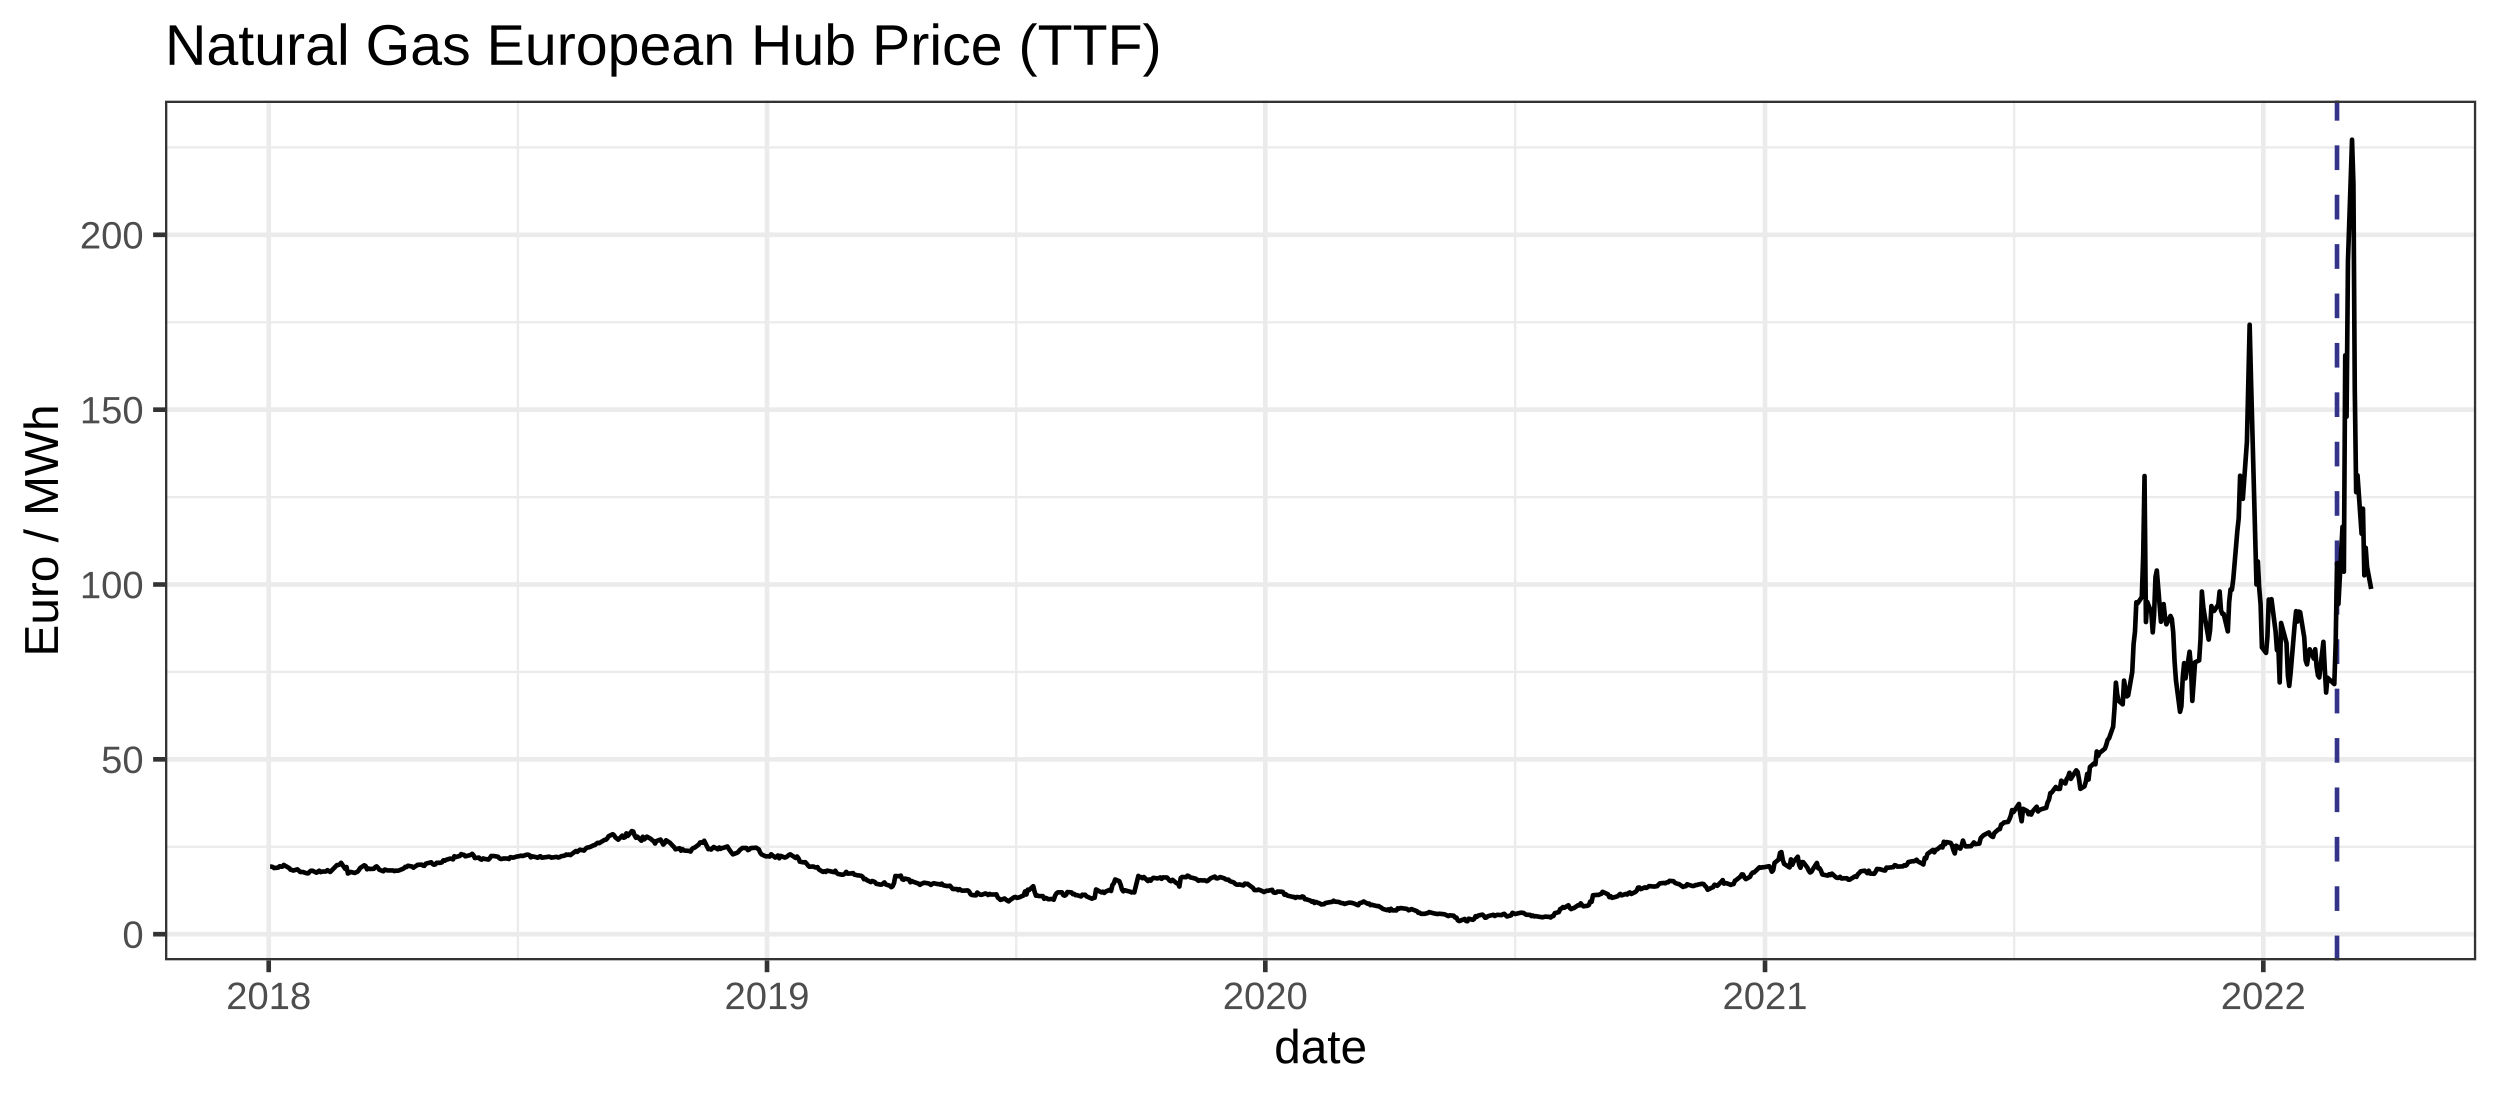
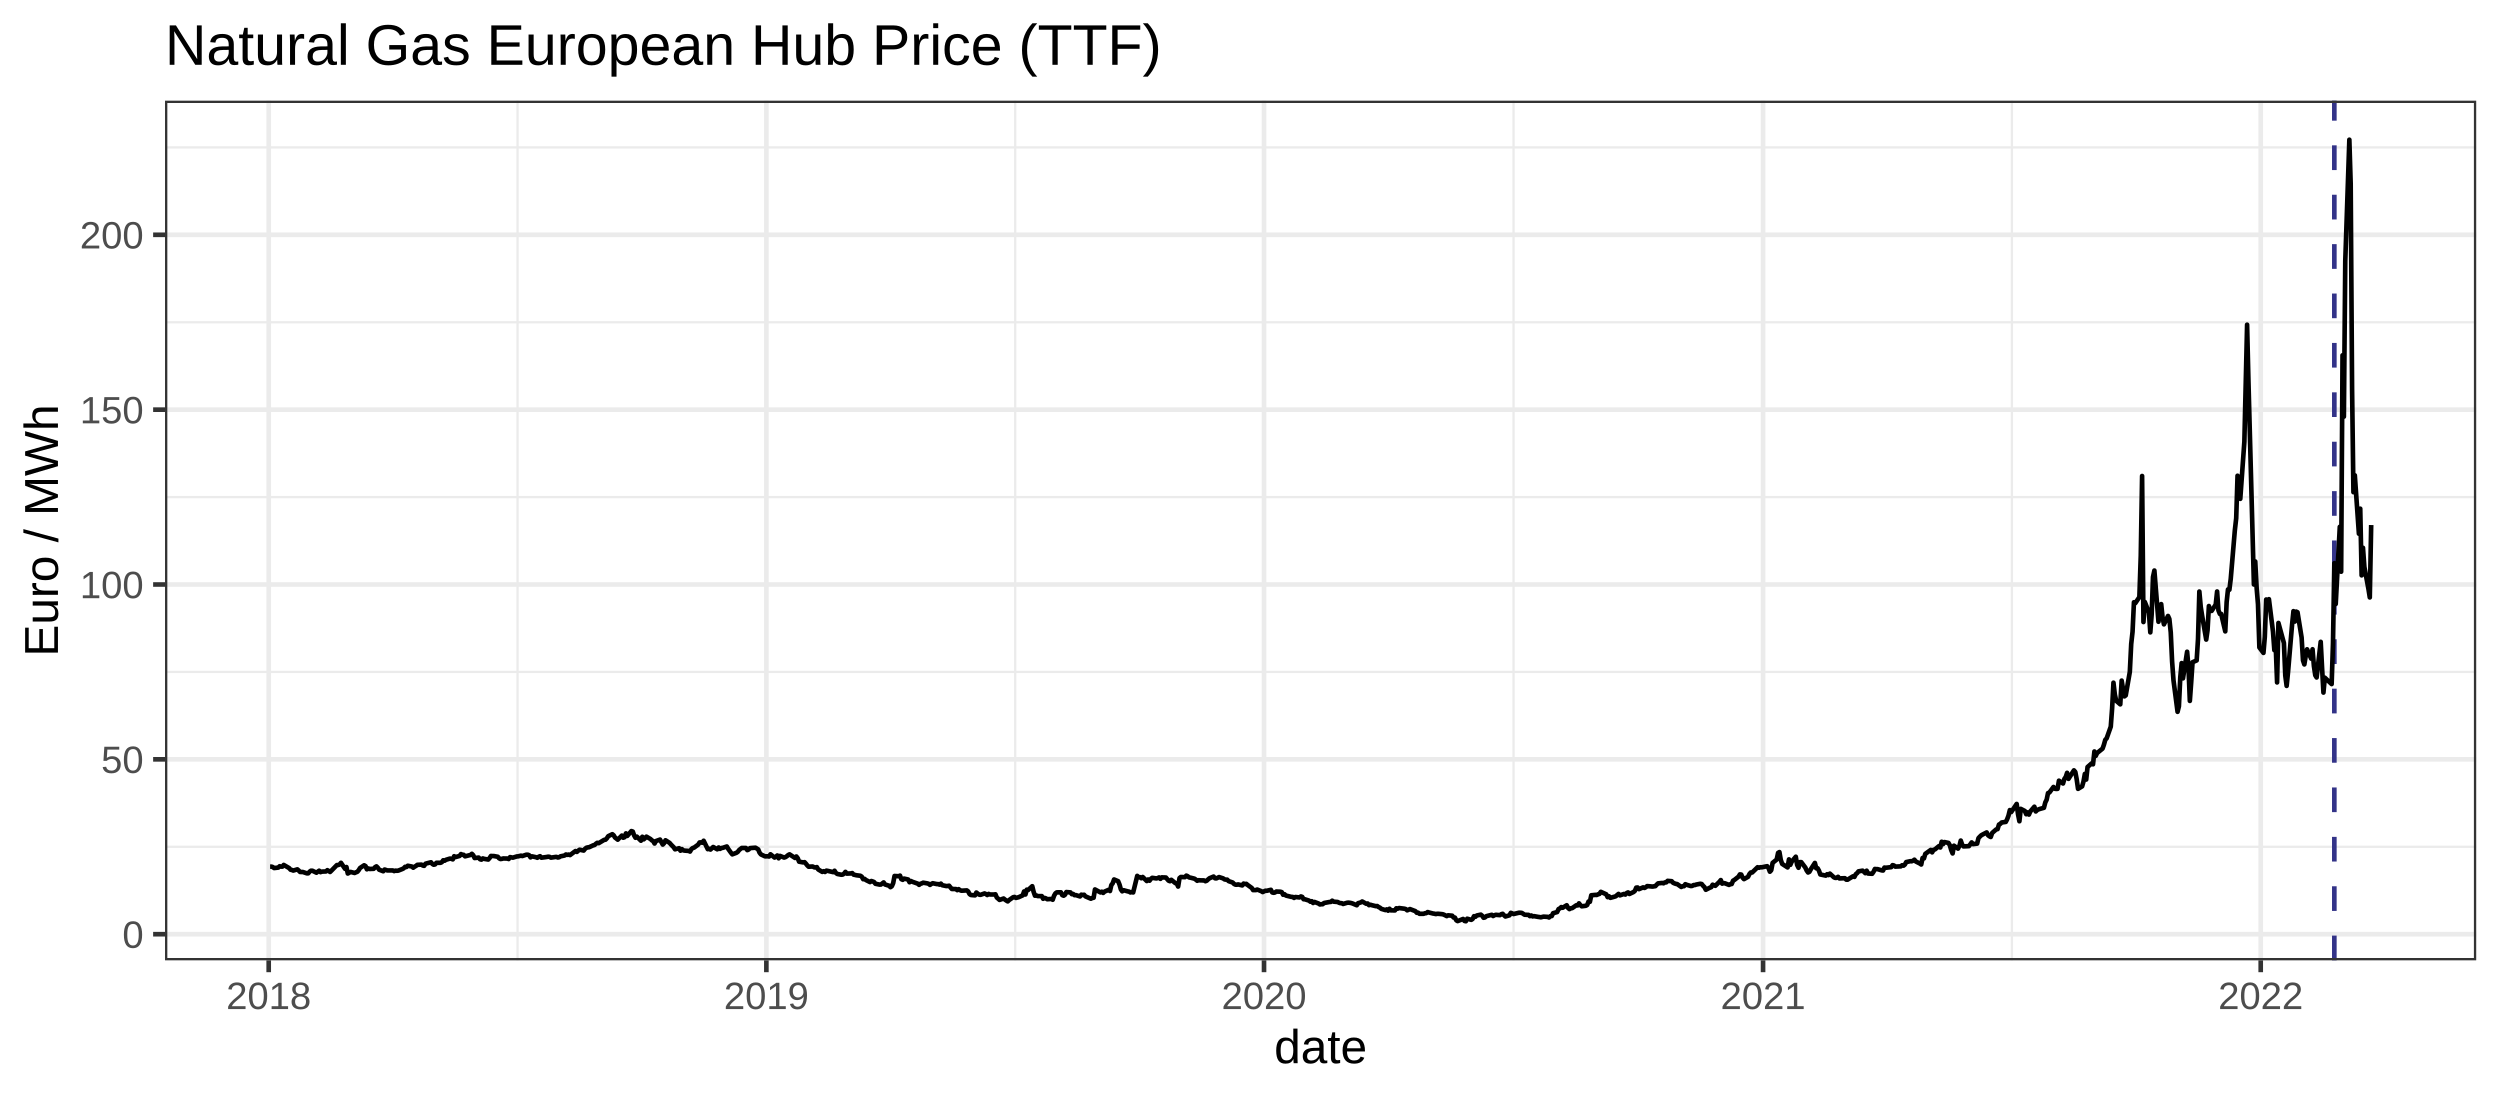
<svg xmlns="http://www.w3.org/2000/svg" viewBox="0 0 576.00 252.75">
  <defs>
    <style type="text/css">
    line, polyline, polygon, path, rect, circle {
      fill: none;
      stroke: #000000;
      stroke-linecap: round;
      stroke-linejoin: round;
      stroke-miterlimit: 10.00;
    }
  </style>
  </defs>
  <rect width="100%" height="100%" style="stroke: none; fill: #FFFFFF;" />
  <rect x="-0" y="0.00" width="576.00" height="252.75" style="stroke-width: 1.07; stroke: #FFFFFF; fill: #FFFFFF;" />
  <defs>
    <clipPath id="cpMzguMDJ8NTcwLjUyfDIyMS4yNnwyMy4xOQ==">
      <rect x="38.02" y="23.19" width="532.50" height="198.07" />
    </clipPath>
  </defs>
  <rect x="38.02" y="23.19" width="532.50" height="198.07" style="stroke-width: 1.07; stroke: none; fill: #FFFFFF;" clip-path="url(#cpMzguMDJ8NTcwLjUyfDIyMS4yNnwyMy4xOQ==)" />
  <polyline points="38.02,195.10 570.52,195.10 " style="stroke-width: 0.53; stroke: #EBEBEB; stroke-linecap: butt;" clip-path="url(#cpMzguMDJ8NTcwLjUyfDIyMS4yNnwyMy4xOQ==)" />
  <polyline points="38.02,154.81 570.52,154.81 " style="stroke-width: 0.53; stroke: #EBEBEB; stroke-linecap: butt;" clip-path="url(#cpMzguMDJ8NTcwLjUyfDIyMS4yNnwyMy4xOQ==)" />
  <polyline points="38.02,114.53 570.52,114.53 " style="stroke-width: 0.53; stroke: #EBEBEB; stroke-linecap: butt;" clip-path="url(#cpMzguMDJ8NTcwLjUyfDIyMS4yNnwyMy4xOQ==)" />
  <polyline points="38.02,74.25 570.52,74.25 " style="stroke-width: 0.53; stroke: #EBEBEB; stroke-linecap: butt;" clip-path="url(#cpMzguMDJ8NTcwLjUyfDIyMS4yNnwyMy4xOQ==)" />
  <polyline points="38.02,33.96 570.52,33.96 " style="stroke-width: 0.53; stroke: #EBEBEB; stroke-linecap: butt;" clip-path="url(#cpMzguMDJ8NTcwLjUyfDIyMS4yNnwyMy4xOQ==)" />
-   <polyline points="119.32,221.26 119.32,23.19 " style="stroke-width: 0.53; stroke: #EBEBEB; stroke-linecap: butt;" clip-path="url(#cpMzguMDJ8NTcwLjUyfDIyMS4yNnwyMy4xOQ==)" />
-   <polyline points="234.13,221.26 234.13,23.19 " style="stroke-width: 0.53; stroke: #EBEBEB; stroke-linecap: butt;" clip-path="url(#cpMzguMDJ8NTcwLjUyfDIyMS4yNnwyMy4xOQ==)" />
-   <polyline points="349.09,221.26 349.09,23.19 " style="stroke-width: 0.53; stroke: #EBEBEB; stroke-linecap: butt;" clip-path="url(#cpMzguMDJ8NTcwLjUyfDIyMS4yNnwyMy4xOQ==)" />
-   <polyline points="464.06,221.26 464.06,23.19 " style="stroke-width: 0.53; stroke: #EBEBEB; stroke-linecap: butt;" clip-path="url(#cpMzguMDJ8NTcwLjUyfDIyMS4yNnwyMy4xOQ==)" />
+   <polyline points="119.24,221.26 119.24,23.19 " style="stroke-width: 0.53; stroke: #EBEBEB; stroke-linecap: butt;" clip-path="url(#cpMzguMDJ8NTcwLjUyfDIyMS4yNnwyMy4xOQ==)" />
+   <polyline points="233.90,221.26 233.90,23.19 " style="stroke-width: 0.53; stroke: #EBEBEB; stroke-linecap: butt;" clip-path="url(#cpMzguMDJ8NTcwLjUyfDIyMS4yNnwyMy4xOQ==)" />
+   <polyline points="348.72,221.26 348.72,23.19 " style="stroke-width: 0.53; stroke: #EBEBEB; stroke-linecap: butt;" clip-path="url(#cpMzguMDJ8NTcwLjUyfDIyMS4yNnwyMy4xOQ==)" />
+   <polyline points="463.54,221.26 463.54,23.19 " style="stroke-width: 0.53; stroke: #EBEBEB; stroke-linecap: butt;" clip-path="url(#cpMzguMDJ8NTcwLjUyfDIyMS4yNnwyMy4xOQ==)" />
  <polyline points="38.02,215.24 570.52,215.24 " style="stroke-width: 1.07; stroke: #EBEBEB; stroke-linecap: butt;" clip-path="url(#cpMzguMDJ8NTcwLjUyfDIyMS4yNnwyMy4xOQ==)" />
  <polyline points="38.02,174.95 570.52,174.95 " style="stroke-width: 1.07; stroke: #EBEBEB; stroke-linecap: butt;" clip-path="url(#cpMzguMDJ8NTcwLjUyfDIyMS4yNnwyMy4xOQ==)" />
  <polyline points="38.02,134.67 570.52,134.67 " style="stroke-width: 1.07; stroke: #EBEBEB; stroke-linecap: butt;" clip-path="url(#cpMzguMDJ8NTcwLjUyfDIyMS4yNnwyMy4xOQ==)" />
  <polyline points="38.02,94.39 570.52,94.39 " style="stroke-width: 1.07; stroke: #EBEBEB; stroke-linecap: butt;" clip-path="url(#cpMzguMDJ8NTcwLjUyfDIyMS4yNnwyMy4xOQ==)" />
  <polyline points="38.02,54.10 570.52,54.10 " style="stroke-width: 1.07; stroke: #EBEBEB; stroke-linecap: butt;" clip-path="url(#cpMzguMDJ8NTcwLjUyfDIyMS4yNnwyMy4xOQ==)" />
  <polyline points="61.91,221.26 61.91,23.19 " style="stroke-width: 1.07; stroke: #EBEBEB; stroke-linecap: butt;" clip-path="url(#cpMzguMDJ8NTcwLjUyfDIyMS4yNnwyMy4xOQ==)" />
-   <polyline points="176.72,221.26 176.72,23.19 " style="stroke-width: 1.07; stroke: #EBEBEB; stroke-linecap: butt;" clip-path="url(#cpMzguMDJ8NTcwLjUyfDIyMS4yNnwyMy4xOQ==)" />
-   <polyline points="291.53,221.26 291.53,23.19 " style="stroke-width: 1.07; stroke: #EBEBEB; stroke-linecap: butt;" clip-path="url(#cpMzguMDJ8NTcwLjUyfDIyMS4yNnwyMy4xOQ==)" />
-   <polyline points="406.66,221.26 406.66,23.19 " style="stroke-width: 1.07; stroke: #EBEBEB; stroke-linecap: butt;" clip-path="url(#cpMzguMDJ8NTcwLjUyfDIyMS4yNnwyMy4xOQ==)" />
-   <polyline points="521.47,221.26 521.47,23.19 " style="stroke-width: 1.07; stroke: #EBEBEB; stroke-linecap: butt;" clip-path="url(#cpMzguMDJ8NTcwLjUyfDIyMS4yNnwyMy4xOQ==)" />
-   <line x1="538.45" y1="221.26" x2="538.45" y2="23.19" style="stroke-width: 1.07; stroke: #333388; stroke-dasharray: 5.69,5.69; stroke-linecap: butt;" clip-path="url(#cpMzguMDJ8NTcwLjUyfDIyMS4yNnwyMy4xOQ==)" />
-   <polyline points="62.23,199.67 62.54,199.67 62.86,199.77 63.17,200.00 64.11,199.89 64.43,199.58 64.74,199.67 65.06,199.67 65.37,199.28 66.63,200.01 66.94,200.38 67.26,200.45 67.57,200.58 68.52,200.30 68.83,200.57 69.15,200.90 69.46,200.91 69.78,200.91 70.72,201.22 71.03,201.21 71.35,200.83 71.66,200.61 71.98,200.61 72.92,201.07 73.24,200.83 73.55,200.61 73.86,200.94 74.18,200.82 75.12,200.78 75.44,200.49 75.75,200.67 76.07,200.90 76.38,200.60 77.64,199.31 77.95,199.30 78.27,199.17 78.58,198.79 79.53,200.18 79.84,199.77 80.16,201.26 80.47,201.09 80.78,200.89 81.73,201.13 82.04,200.98 82.36,200.87 82.67,200.48 82.99,199.98 83.93,199.36 84.24,199.55 84.56,200.29 84.87,200.09 85.19,200.21 86.13,200.17 86.45,199.79 86.76,199.61 87.08,199.92 87.39,200.38 88.33,200.74 88.65,200.34 88.96,200.44 89.28,200.55 90.54,200.55 90.85,200.70 91.16,200.59 91.48,200.63 91.79,200.59 92.74,200.22 93.05,200.06 93.37,199.72 93.68,199.76 94.00,199.47 94.94,199.65 95.25,199.92 95.57,199.68 95.88,199.51 96.20,199.26 97.14,199.21 97.46,199.42 97.77,199.49 98.09,199.00 98.40,198.91 99.34,198.67 99.66,199.05 99.97,199.23 100.29,199.16 100.60,198.79 101.55,198.79 101.86,198.64 102.17,198.21 102.49,198.31 102.80,198.10 103.75,197.81 104.06,197.88 104.38,198.00 104.69,197.27 105.01,197.47 105.95,197.21 106.26,196.78 106.58,196.94 106.89,196.95 107.21,197.30 108.47,196.98 108.78,196.72 109.09,197.04 109.41,197.69 110.35,197.59 110.67,197.97 110.98,198.06 111.30,197.78 111.61,197.88 112.55,198.04 112.87,197.69 113.18,197.21 113.50,197.23 113.81,197.23 114.76,197.40 115.07,197.76 115.39,197.92 115.70,197.88 116.01,197.79 116.96,197.81 117.27,197.92 117.59,197.48 117.90,197.54 118.22,197.61 119.16,197.32 119.47,197.30 120.10,197.14 120.42,197.23 121.36,196.92 121.68,196.92 121.99,197.04 122.31,197.54 122.62,197.30 123.56,197.50 123.88,197.63 124.19,197.40 124.51,197.27 124.82,197.61 125.77,197.49 126.08,197.44 126.39,197.38 126.71,197.42 127.02,197.60 127.97,197.46 128.28,197.42 128.60,197.57 128.91,197.51 129.23,197.30 130.17,197.11 130.48,196.87 130.80,196.97 131.11,196.89 131.43,197.01 132.37,196.30 132.69,196.08 133.00,196.28 133.31,196.00 133.63,195.77 134.57,195.97 134.89,195.57 135.20,195.32 135.52,195.24 135.83,195.20 136.77,194.76 137.09,194.69 137.40,194.39 137.72,194.18 138.03,194.27 139.29,193.51 139.61,193.47 139.92,193.15 140.23,192.66 141.18,192.20 141.49,192.46 141.81,192.97 142.12,193.21 142.44,193.46 143.38,192.52 143.69,193.01 144.01,192.89 144.32,192.01 144.64,192.59 145.58,191.48 145.90,191.59 146.21,192.47 146.53,193.02 146.84,192.76 147.78,193.70 148.10,192.79 148.41,193.39 148.73,193.11 149.04,192.76 149.99,193.31 150.30,193.62 150.61,193.79 150.93,194.35 151.24,193.78 152.19,193.44 152.50,194.02 152.82,194.59 153.13,194.27 153.45,193.60 154.39,194.20 154.70,194.56 155.02,194.89 155.33,195.20 155.65,195.68 156.59,195.43 156.91,196.00 157.22,195.63 157.53,195.92 157.85,195.98 158.79,196.05 159.11,196.20 159.42,195.63 159.74,195.39 160.05,195.29 160.99,194.59 161.31,194.10 161.62,194.08 161.94,194.17 162.25,193.71 163.20,195.65 163.51,195.55 163.83,195.74 164.45,195.15 165.40,195.68 165.71,195.26 166.03,195.58 166.34,195.39 166.66,195.34 167.60,195.03 167.91,195.58 168.54,196.46 168.86,196.84 169.80,196.49 170.12,196.27 170.43,195.86 170.75,195.60 171.06,195.37 172.00,195.38 172.32,195.87 172.63,195.73 172.95,195.41 173.26,195.38 174.21,195.31 174.83,195.70 175.15,196.45 175.46,196.86 176.41,197.30 177.04,197.29 177.35,197.34 177.67,196.83 178.61,197.58 178.92,197.38 179.24,197.10 179.55,197.75 179.87,197.20 180.81,197.58 181.13,197.48 181.44,197.27 181.75,197.00 182.07,196.84 183.33,197.67 183.64,197.33 183.96,197.74 184.27,198.53 185.21,198.70 185.53,198.64 185.84,198.98 186.16,199.39 186.47,199.69 187.42,199.64 187.73,199.82 188.05,199.87 188.36,199.78 188.67,200.32 189.62,200.88 189.93,200.73 190.25,200.90 190.56,200.60 190.88,200.65 192.13,200.94 192.45,200.62 192.76,201.12 193.08,201.36 194.02,201.54 194.34,201.50 194.65,201.28 194.97,200.88 195.28,201.28 196.22,201.24 196.54,201.16 196.85,201.52 197.17,201.58 197.48,201.66 198.43,201.78 198.74,202.00 199.05,202.57 199.37,202.49 199.68,202.76 200.63,203.23 200.94,202.99 201.26,203.09 201.57,203.22 201.89,203.62 202.83,203.81 203.14,203.80 203.46,203.55 203.77,203.31 204.09,203.78 205.03,204.08 205.35,204.40 205.66,204.20 205.98,203.47 206.29,201.83 207.23,201.88 207.55,201.74 207.86,202.56 208.18,202.71 208.49,202.43 209.44,202.64 209.75,203.27 210.06,202.99 210.38,203.15 211.64,203.59 211.95,203.87 212.27,203.62 212.58,203.53 212.90,203.37 213.84,203.53 214.15,203.62 214.47,203.88 214.78,203.66 215.10,203.50 216.04,203.69 216.36,203.70 216.67,203.82 216.98,203.59 217.30,203.96 218.24,204.15 218.56,204.13 218.87,204.07 219.19,204.45 219.50,204.82 220.44,204.84 220.76,205.09 221.07,204.86 221.39,205.09 221.70,205.22 222.96,205.15 223.28,205.39 223.59,205.99 223.90,206.21 224.85,206.29 225.16,205.64 225.48,205.89 225.79,206.12 226.11,206.18 227.05,205.85 227.36,205.99 227.68,206.21 227.99,205.96 228.31,206.09 229.25,206.09 229.57,206.05 229.88,206.79 230.20,207.06 230.51,207.34 231.45,207.02 231.77,207.28 232.08,207.49 232.40,207.68 232.71,207.38 233.66,206.72 233.97,206.66 234.28,206.88 234.91,206.72 235.86,206.29 236.17,205.39 236.49,206.09 236.80,204.98 237.12,205.05 238.06,204.18 238.37,205.46 238.69,206.37 239.00,206.31 239.32,206.46 240.26,206.46 240.58,207.08 240.89,206.88 241.20,206.98 241.52,207.18 242.46,207.12 242.78,207.30 243.09,206.37 243.41,205.83 243.72,205.60 244.66,205.59 244.98,206.23 245.29,206.37 245.61,206.17 245.92,205.53 246.87,205.61 247.18,206.01 247.50,205.97 247.81,206.25 248.12,206.23 249.07,206.54 249.38,206.13 249.70,206.21 250.01,206.15 250.33,206.52 251.27,206.93 251.58,207.06 251.90,206.90 252.21,206.84 252.53,204.93 253.79,205.61 254.10,205.45 254.42,205.73 254.73,205.43 255.67,205.02 255.99,205.29 256.30,203.92 256.62,203.52 256.93,202.63 257.88,203.03 258.19,203.82 258.50,204.92 258.82,205.36 259.13,205.11 260.08,205.37 260.39,205.43 260.71,205.62 261.02,205.53 261.34,205.62 262.28,201.80 262.59,202.14 262.91,202.10 263.22,202.35 263.54,202.06 264.48,202.99 264.80,202.63 265.11,202.91 265.42,202.49 265.74,202.25 266.68,202.39 267.00,202.31 267.31,202.16 267.63,202.49 267.94,202.15 268.88,202.18 269.20,202.55 269.51,202.91 269.83,203.03 270.14,202.71 271.09,203.49 271.40,203.55 271.72,204.26 272.03,202.31 272.34,202.06 273.29,202.10 273.60,201.74 273.92,201.88 274.23,202.16 274.55,202.21 275.49,202.45 275.80,202.67 276.12,202.93 276.43,202.79 276.75,202.83 277.69,202.85 278.01,203.03 278.32,202.91 278.64,202.61 278.95,202.35 279.89,201.96 280.21,202.35 280.52,202.39 281.15,202.08 282.10,202.38 282.41,202.61 282.72,202.67 283.04,202.67 283.35,203.01 284.30,203.33 284.61,203.66 284.93,203.82 285.24,203.84 285.56,203.77 286.50,204.00 286.81,203.58 287.13,203.68 287.44,203.64 287.76,203.90 288.70,204.59 289.02,205.08 289.64,205.08 289.96,204.95 290.90,205.33 291.22,205.53 291.85,205.22 292.16,205.24 293.10,205.01 293.42,205.61 293.73,205.70 294.05,205.63 294.36,205.41 295.31,205.45 295.62,205.55 295.94,206.15 296.25,206.03 296.56,206.33 297.82,206.64 298.14,206.65 298.45,206.88 298.77,206.67 299.71,206.77 300.02,206.54 300.34,206.64 300.65,207.18 300.97,207.20 301.91,207.50 302.23,207.76 302.54,207.64 302.86,208.05 303.17,207.81 304.11,208.17 304.43,208.39 304.74,208.33 305.06,208.33 305.37,208.05 306.63,207.82 306.94,207.80 307.26,207.52 307.57,207.74 308.52,207.82 308.83,207.99 309.15,208.09 309.46,208.09 309.78,208.27 310.72,207.99 311.03,207.97 311.35,208.01 311.66,208.07 311.98,208.17 312.92,208.57 313.24,208.09 313.55,208.01 313.87,207.91 314.18,207.70 315.12,208.23 315.44,208.17 315.75,208.55 316.07,208.45 316.38,208.55 317.33,208.78 317.64,208.75 317.95,208.98 318.27,209.13 318.58,209.40 319.53,209.68 319.84,209.52 320.16,209.82 320.47,209.38 320.79,209.74 321.73,209.76 322.04,209.27 322.36,209.36 322.67,209.21 323.93,209.37 324.25,209.46 324.56,209.74 324.87,209.61 325.19,209.45 326.13,209.81 326.45,209.92 326.76,210.30 327.08,210.28 327.39,210.54 328.33,210.54 328.65,210.42 328.96,210.39 329.28,210.14 329.59,210.24 330.54,210.48 330.85,210.52 331.17,210.61 331.48,210.53 331.79,210.54 332.74,210.64 333.05,210.75 333.37,210.91 333.68,211.07 334.00,210.89 334.94,210.98 335.25,211.39 335.57,211.41 335.88,212.04 336.20,212.22 337.46,211.73 337.77,212.18 338.09,212.26 338.40,211.67 339.34,211.93 339.66,211.72 339.97,211.09 340.29,211.23 340.60,210.93 341.55,210.73 341.86,210.99 342.17,211.45 342.49,211.39 342.80,211.09 343.75,210.85 344.06,210.77 344.38,211.05 344.69,210.87 345.01,210.77 345.95,210.85 346.26,210.64 346.58,210.54 346.89,210.87 347.21,211.16 348.15,210.89 348.47,210.32 348.78,210.44 349.09,210.59 350.35,210.29 350.67,210.30 350.98,210.33 351.30,210.52 351.61,210.75 352.55,210.79 352.87,211.08 353.18,210.93 353.50,211.14 353.81,211.08 354.76,211.25 355.07,211.29 355.39,211.35 355.70,211.27 356.01,211.19 356.96,211.25 357.27,211.39 357.59,211.09 357.90,211.06 358.22,210.40 359.16,210.14 359.47,209.45 359.79,209.30 360.10,208.99 360.42,209.15 361.36,208.57 361.68,209.20 361.99,209.46 362.31,209.27 362.62,209.23 363.56,208.58 363.88,208.61 364.19,208.13 364.51,208.53 364.82,208.81 365.77,208.69 366.08,208.50 366.39,207.71 366.71,207.78 367.02,206.27 367.97,206.18 368.28,206.21 368.60,206.05 368.91,205.96 369.23,205.48 370.48,206.05 370.80,206.70 371.11,206.50 371.43,206.86 372.37,206.60 372.69,206.50 373.00,206.21 373.31,205.96 373.63,206.29 374.57,205.97 374.89,206.11 375.20,205.75 375.52,205.61 375.83,205.97 376.77,205.52 377.09,205.25 377.40,204.51 377.72,204.48 378.03,204.86 378.98,204.45 379.29,204.58 379.61,204.42 379.92,204.16 380.23,204.18 381.18,204.27 381.49,204.21 381.81,204.17 382.12,203.82 382.44,203.53 383.38,203.43 383.69,203.51 384.01,203.30 384.32,203.29 384.64,202.95 385.58,203.03 385.90,203.39 386.21,203.53 386.53,203.64 386.84,203.69 387.78,204.35 388.10,204.18 388.41,204.18 388.73,203.72 389.04,203.86 389.99,204.14 390.30,204.12 390.61,203.92 390.93,203.92 391.24,203.80 392.19,203.62 392.50,203.68 392.82,204.08 393.13,204.38 393.45,205.00 394.39,204.52 394.70,204.40 395.02,203.84 395.65,204.09 396.59,203.16 396.91,202.77 397.22,203.59 397.53,203.47 397.85,203.51 398.79,203.88 399.11,203.72 399.42,203.68 399.74,202.91 400.05,202.73 400.99,201.98 401.31,201.46 401.62,201.50 401.94,202.21 402.25,202.55 403.20,202.02 403.51,201.38 403.83,201.02 404.14,201.02 405.40,199.81 405.71,199.93 406.03,199.81 406.34,199.83 407.60,199.57 407.91,200.01 408.23,200.84 408.54,200.51 408.86,198.80 409.80,198.04 410.12,196.51 410.43,196.32 410.75,198.12 411.06,199.04 412.32,199.85 412.63,198.00 412.95,199.26 413.26,198.52 414.21,197.39 414.52,199.28 414.83,199.93 415.15,198.64 415.46,198.64 416.41,199.89 416.72,200.57 417.04,201.02 417.35,200.86 417.67,200.29 418.61,198.82 418.92,200.05 419.24,200.05 419.55,200.61 419.87,201.48 421.13,201.74 421.44,201.42 421.76,201.62 422.07,201.28 423.01,202.14 423.33,202.27 423.64,202.25 423.96,202.02 424.27,202.39 425.22,202.35 425.53,202.34 425.84,202.67 426.16,202.68 426.47,202.47 427.42,201.90 427.73,202.04 428.05,201.42 428.36,201.16 428.68,200.76 429.62,200.60 429.93,200.87 430.25,201.18 430.56,200.61 430.88,201.26 431.82,201.32 432.14,200.86 432.45,200.21 432.76,200.25 433.08,200.25 434.02,200.53 434.34,200.57 434.65,199.89 434.97,199.93 436.22,199.79 436.54,199.33 436.85,199.41 437.17,199.67 437.48,199.65 438.43,199.61 438.74,199.35 439.06,199.45 439.37,199.20 439.68,198.62 440.63,198.42 440.94,198.44 441.26,198.31 441.57,198.08 441.89,198.48 442.83,198.96 443.14,199.18 443.46,197.68 443.77,197.78 444.09,196.73 445.03,196.05 445.35,195.82 445.66,196.38 445.98,195.80 446.29,195.72 447.23,194.95 447.55,195.26 447.86,193.94 448.18,194.49 448.49,194.01 449.44,194.21 449.75,194.77 450.06,195.86 450.38,196.63 450.69,194.85 451.64,195.52 451.95,194.89 452.27,193.67 452.58,194.58 452.90,195.01 454.15,194.95 454.47,194.53 454.78,194.09 455.10,194.49 456.04,194.37 456.36,193.10 456.67,192.76 456.98,192.46 457.30,192.28 458.24,191.79 458.56,192.44 458.87,192.68 459.19,192.84 459.50,191.92 460.44,191.09 460.76,191.03 461.07,189.98 461.39,189.82 461.70,189.50 462.65,189.37 462.96,188.77 463.28,187.94 463.59,186.64 463.90,187.10 465.16,185.23 465.48,187.59 465.79,189.22 466.11,186.36 467.05,186.85 467.36,187.60 467.68,187.17 467.99,187.68 468.31,186.96 469.25,185.87 469.57,186.96 469.88,186.64 470.20,186.49 470.51,186.38 471.45,186.12 471.77,184.87 472.08,184.25 472.40,182.73 472.71,182.60 473.66,181.32 473.97,181.73 474.28,181.77 474.60,181.75 474.91,179.87 475.86,180.52 476.17,179.47 476.49,179.00 476.80,178.06 477.12,179.45 478.06,177.97 478.37,177.49 478.69,177.86 479.00,179.49 479.32,181.75 480.26,181.18 480.58,180.09 480.89,178.31 481.20,179.61 481.52,176.72 482.46,175.88 482.78,176.10 483.09,173.14 483.41,174.16 483.72,173.50 484.98,172.48 485.29,171.59 485.61,170.44 485.92,170.12 486.87,167.42 487.18,163.23 487.50,157.29 487.81,160.02 488.12,161.46 489.07,162.28 489.38,156.81 489.70,158.76 490.01,160.45 490.33,160.21 491.27,154.81 491.58,148.37 491.90,145.55 492.21,138.76 492.53,138.97 493.47,137.57 493.79,128.06 494.10,109.67 494.42,143.32 494.73,138.70 495.67,141.12 495.99,145.70 496.30,141.62 496.62,132.94 496.93,131.45 497.88,143.25 498.19,140.99 498.50,139.19 498.82,142.21 499.13,143.85 500.08,141.92 500.39,142.61 500.71,145.71 501.02,152.39 501.34,156.73 502.28,164.00 502.59,162.73 502.91,156.00 503.22,152.78 503.54,156.29 504.48,150.16 504.80,153.60 505.11,161.49 505.42,157.23 505.74,152.58 506.68,152.16 507.00,147.25 507.31,136.29 507.63,139.83 507.94,141.82 508.88,147.36 509.20,145.18 509.51,139.63 509.83,140.75 510.14,140.75 511.09,139.30 511.40,136.28 511.72,140.63 512.03,141.44 512.34,141.45 513.29,145.47 513.60,138.70 513.92,135.80 514.23,135.88 514.55,133.38 515.49,122.26 515.80,119.40 516.12,109.61 516.43,111.54 516.75,114.93 517.69,101.78 518.01,88.18 518.32,74.81 518.64,87.70 519.89,134.67 520.21,129.36 520.52,135.48 520.84,139.22 521.15,149.17 522.10,150.43 522.41,146.76 522.72,138.13 523.04,138.49 523.35,138.05 524.30,145.55 524.61,149.80 524.93,148.97 525.24,157.23 525.56,143.53 526.81,148.15 527.13,155.66 527.44,158.03 527.76,155.00 528.70,143.85 529.02,140.81 529.33,143.21 529.65,140.91 529.96,141.07 530.90,146.88 531.22,152.15 531.53,153.08 531.85,151.11 532.16,149.60 533.11,151.75 533.42,149.59 533.73,153.45 534.05,155.59 534.36,156.09 535.31,147.88 535.62,153.96 535.94,159.57 536.25,156.14 536.57,156.44 537.82,157.61 538.14,148.23 538.45,129.76 538.77,139.16 539.71,121.38 540.03,131.72 540.34,81.86 540.65,96.00 540.97,60.11 541.91,32.19 542.23,42.38 542.54,89.65 542.86,113.40 543.17,109.51 544.11,122.97 544.43,117.20 544.74,132.56 545.06,126.21 545.37,130.61 546.32,135.70 " style="stroke-width: 1.07; stroke-linecap: butt;" clip-path="url(#cpMzguMDJ8NTcwLjUyfDIyMS4yNnwyMy4xOQ==)" />
+   <polyline points="176.57,221.26 176.57,23.19 " style="stroke-width: 1.07; stroke: #EBEBEB; stroke-linecap: butt;" clip-path="url(#cpMzguMDJ8NTcwLjUyfDIyMS4yNnwyMy4xOQ==)" />
+   <polyline points="291.23,221.26 291.23,23.19 " style="stroke-width: 1.07; stroke: #EBEBEB; stroke-linecap: butt;" clip-path="url(#cpMzguMDJ8NTcwLjUyfDIyMS4yNnwyMy4xOQ==)" />
+   <polyline points="406.21,221.26 406.21,23.19 " style="stroke-width: 1.07; stroke: #EBEBEB; stroke-linecap: butt;" clip-path="url(#cpMzguMDJ8NTcwLjUyfDIyMS4yNnwyMy4xOQ==)" />
+   <polyline points="520.87,221.26 520.87,23.19 " style="stroke-width: 1.07; stroke: #EBEBEB; stroke-linecap: butt;" clip-path="url(#cpMzguMDJ8NTcwLjUyfDIyMS4yNnwyMy4xOQ==)" />
+   <line x1="537.83" y1="221.26" x2="537.83" y2="23.19" style="stroke-width: 1.07; stroke: #333388; stroke-dasharray: 5.69,5.69; stroke-linecap: butt;" clip-path="url(#cpMzguMDJ8NTcwLjUyfDIyMS4yNnwyMy4xOQ==)" />
+   <polyline points="62.23,199.67 62.54,199.67 62.85,199.77 63.17,200.00 64.11,199.89 64.43,199.58 64.74,199.67 65.05,199.67 65.37,199.28 66.62,200.01 66.94,200.38 67.25,200.45 67.57,200.58 68.51,200.30 68.82,200.57 69.14,200.90 69.45,200.91 69.77,200.91 70.71,201.22 71.02,201.21 71.34,200.83 71.65,200.61 71.96,200.61 72.91,201.07 73.22,200.83 73.54,200.61 73.85,200.94 74.16,200.82 75.11,200.78 75.42,200.49 75.73,200.67 76.05,200.90 76.36,200.60 77.62,199.31 77.93,199.30 78.25,199.17 78.56,198.79 79.50,200.18 79.82,199.77 80.13,201.26 80.45,201.09 80.76,200.89 81.70,201.13 82.02,200.98 82.33,200.87 82.65,200.48 82.96,199.98 83.90,199.36 84.22,199.55 84.53,200.29 84.84,200.09 85.16,200.21 86.10,200.17 86.42,199.79 86.73,199.61 87.04,199.92 87.36,200.38 88.30,200.74 88.61,200.34 88.93,200.44 89.24,200.55 90.50,200.55 90.81,200.70 91.13,200.59 91.44,200.63 91.76,200.59 92.70,200.22 93.01,200.06 93.33,199.72 93.64,199.76 93.95,199.47 94.90,199.65 95.21,199.92 95.53,199.68 95.84,199.51 96.15,199.26 97.10,199.21 97.41,199.42 97.72,199.49 98.04,199.00 98.35,198.91 99.30,198.67 99.61,199.05 99.92,199.23 100.24,199.16 100.55,198.79 101.49,198.79 101.81,198.64 102.12,198.21 102.44,198.31 102.75,198.10 103.69,197.81 104.01,197.88 104.32,198.00 104.64,197.27 104.95,197.47 105.89,197.21 106.21,196.78 106.52,196.94 106.83,196.95 107.15,197.30 108.41,196.98 108.72,196.72 109.03,197.04 109.35,197.69 110.29,197.59 110.60,197.97 110.92,198.06 111.23,197.78 111.55,197.88 112.49,198.04 112.80,197.69 113.12,197.21 113.43,197.23 113.75,197.23 114.69,197.40 115.00,197.76 115.32,197.92 115.63,197.88 115.94,197.79 116.89,197.81 117.20,197.92 117.52,197.48 117.83,197.54 118.14,197.61 119.09,197.32 119.40,197.30 120.03,197.14 120.34,197.23 121.28,196.92 121.60,196.92 121.91,197.04 122.23,197.54 122.54,197.30 123.48,197.50 123.80,197.63 124.11,197.40 124.43,197.27 124.74,197.61 125.68,197.49 126.00,197.44 126.31,197.38 126.63,197.42 126.94,197.60 127.88,197.46 128.20,197.42 128.51,197.57 128.82,197.51 129.14,197.30 130.08,197.11 130.39,196.87 130.71,196.97 131.02,196.89 131.34,197.01 132.28,196.30 132.59,196.08 132.91,196.28 133.22,196.00 133.54,195.77 134.48,195.97 134.79,195.57 135.11,195.32 135.42,195.24 135.74,195.20 136.68,194.76 136.99,194.69 137.31,194.39 137.62,194.18 137.93,194.27 139.19,193.51 139.50,193.47 139.82,193.15 140.13,192.66 141.08,192.20 141.39,192.46 141.70,192.97 142.02,193.21 142.33,193.46 143.27,192.52 143.59,193.01 143.90,192.89 144.22,192.01 144.53,192.59 145.47,191.48 145.79,191.59 146.10,192.47 146.42,193.02 146.73,192.76 147.67,193.70 147.99,192.79 148.30,193.39 148.62,193.11 148.93,192.76 149.87,193.31 150.19,193.62 150.50,193.79 150.81,194.35 151.13,193.78 152.07,193.44 152.38,194.02 152.70,194.59 153.01,194.27 153.33,193.60 154.27,194.20 154.58,194.56 154.90,194.89 155.21,195.20 155.53,195.68 156.47,195.43 156.78,196.00 157.10,195.63 157.41,195.92 157.73,195.98 158.67,196.05 158.98,196.20 159.30,195.63 159.61,195.39 159.92,195.29 160.87,194.59 161.18,194.10 161.49,194.08 161.81,194.17 162.12,193.71 163.07,195.65 163.38,195.55 163.69,195.74 164.32,195.15 165.26,195.68 165.58,195.26 165.89,195.58 166.21,195.39 166.52,195.34 167.46,195.03 167.78,195.58 168.41,196.46 168.72,196.84 169.66,196.49 169.98,196.27 170.29,195.86 170.60,195.60 170.92,195.37 171.86,195.38 172.18,195.87 172.49,195.73 172.80,195.41 173.12,195.38 174.06,195.31 174.69,195.70 175.00,196.45 175.32,196.86 176.26,197.30 176.89,197.29 177.20,197.34 177.52,196.83 178.46,197.58 178.77,197.38 179.09,197.10 179.40,197.75 179.71,197.20 180.66,197.58 180.97,197.48 181.29,197.27 181.60,197.00 181.91,196.84 183.17,197.67 183.48,197.33 183.80,197.74 184.11,198.53 185.06,198.70 185.37,198.64 185.68,198.98 186.00,199.39 186.31,199.69 187.25,199.64 187.57,199.82 187.88,199.87 188.20,199.78 188.51,200.32 189.45,200.88 189.77,200.73 190.08,200.90 190.40,200.60 190.71,200.65 191.97,200.94 192.28,200.62 192.59,201.12 192.91,201.36 193.85,201.54 194.17,201.50 194.48,201.28 194.79,200.88 195.11,201.28 196.05,201.24 196.36,201.16 196.68,201.52 196.99,201.58 197.31,201.66 198.25,201.78 198.56,202.00 198.88,202.57 199.19,202.49 199.51,202.76 200.45,203.23 200.76,202.99 201.08,203.09 201.39,203.22 201.70,203.62 202.65,203.81 202.96,203.80 203.28,203.55 203.59,203.31 203.90,203.78 204.85,204.08 205.16,204.40 205.47,204.20 205.79,203.47 206.10,201.83 207.05,201.88 207.36,201.74 207.67,202.56 207.99,202.71 208.30,202.43 209.24,202.64 209.56,203.27 209.87,202.99 210.19,203.15 211.44,203.59 211.76,203.87 212.07,203.62 212.39,203.53 212.70,203.37 213.64,203.53 213.96,203.62 214.27,203.88 214.58,203.66 214.90,203.50 215.84,203.69 216.16,203.70 216.47,203.82 216.78,203.59 217.10,203.96 218.04,204.15 218.35,204.13 218.67,204.07 218.98,204.45 219.30,204.82 220.24,204.84 220.55,205.09 220.87,204.86 221.18,205.09 221.50,205.22 222.75,205.15 223.07,205.39 223.38,205.99 223.69,206.21 224.64,206.29 224.95,205.64 225.27,205.89 225.58,206.12 225.89,206.18 226.84,205.85 227.15,205.99 227.46,206.21 227.78,205.96 228.09,206.09 229.03,206.09 229.35,206.05 229.66,206.79 229.98,207.06 230.29,207.34 231.23,207.02 231.55,207.28 231.86,207.49 232.18,207.68 232.49,207.38 233.43,206.72 233.75,206.66 234.06,206.88 234.69,206.72 235.63,206.29 235.95,205.39 236.26,206.09 236.57,204.98 236.89,205.05 237.83,204.18 238.14,205.46 238.46,206.37 238.77,206.31 239.09,206.46 240.03,206.46 240.34,207.08 240.66,206.88 240.97,206.98 241.29,207.18 242.23,207.12 242.54,207.30 242.86,206.37 243.17,205.83 243.49,205.60 244.43,205.59 244.74,206.23 245.06,206.37 245.37,206.17 245.68,205.53 246.63,205.61 246.94,206.01 247.25,205.97 247.57,206.25 247.88,206.23 248.83,206.54 249.14,206.13 249.45,206.21 249.77,206.15 250.08,206.52 251.02,206.93 251.34,207.06 251.65,206.90 251.97,206.84 252.28,204.93 253.54,205.61 253.85,205.45 254.17,205.73 254.48,205.43 255.42,205.02 255.74,205.29 256.05,203.92 256.36,203.52 256.68,202.63 257.62,203.03 257.94,203.82 258.25,204.92 258.56,205.36 258.88,205.11 259.82,205.37 260.13,205.43 260.45,205.62 260.76,205.53 261.08,205.62 262.02,201.80 262.33,202.14 262.65,202.10 262.96,202.35 263.28,202.06 264.22,202.99 264.53,202.63 264.85,202.91 265.16,202.49 265.48,202.25 266.42,202.39 266.73,202.31 267.05,202.16 267.36,202.49 267.67,202.15 268.62,202.18 268.93,202.55 269.24,202.91 269.56,203.03 269.87,202.71 270.82,203.49 271.13,203.55 271.44,204.26 271.76,202.31 272.07,202.06 273.01,202.10 273.33,201.74 273.64,201.88 273.96,202.16 274.27,202.21 275.21,202.45 275.53,202.67 275.84,202.93 276.16,202.79 276.47,202.83 277.41,202.85 277.73,203.03 278.04,202.91 278.35,202.61 278.67,202.35 279.61,201.96 279.93,202.35 280.24,202.39 280.87,202.08 281.81,202.38 282.12,202.61 282.44,202.67 282.75,202.67 283.07,203.01 284.01,203.33 284.32,203.66 284.64,203.82 284.95,203.84 285.27,203.77 286.21,204.00 286.52,203.58 286.84,203.68 287.15,203.64 287.46,203.90 288.41,204.59 288.72,205.08 289.35,205.08 289.66,204.95 290.61,205.33 290.92,205.53 291.55,205.22 291.86,205.24 292.81,205.01 293.12,205.61 293.43,205.70 293.75,205.63 294.06,205.41 295.00,205.45 295.32,205.55 295.63,206.15 295.95,206.03 296.26,206.33 297.52,206.64 297.83,206.65 298.15,206.88 298.46,206.67 299.40,206.77 299.72,206.54 300.03,206.64 300.34,207.18 300.66,207.20 301.60,207.50 301.92,207.76 302.23,207.64 302.54,208.05 302.86,207.81 303.80,208.17 304.11,208.39 304.43,208.33 304.74,208.33 305.06,208.05 306.31,207.82 306.63,207.80 306.94,207.52 307.26,207.74 308.20,207.82 308.51,207.99 308.83,208.09 309.14,208.09 309.45,208.27 310.40,207.99 310.71,207.97 311.03,208.01 311.34,208.07 311.65,208.17 312.60,208.57 312.91,208.09 313.22,208.01 313.54,207.91 313.85,207.70 314.79,208.23 315.11,208.17 315.42,208.55 315.74,208.45 316.05,208.55 316.99,208.78 317.31,208.75 317.62,208.98 317.94,209.13 318.25,209.40 319.19,209.68 319.51,209.52 319.82,209.82 320.14,209.38 320.45,209.74 321.39,209.76 321.71,209.27 322.02,209.36 322.33,209.21 323.59,209.37 323.91,209.46 324.22,209.74 324.53,209.61 324.85,209.45 325.79,209.81 326.10,209.92 326.42,210.30 326.73,210.28 327.05,210.54 327.99,210.54 328.30,210.42 328.62,210.39 328.93,210.14 329.25,210.24 330.19,210.48 330.50,210.52 330.82,210.61 331.13,210.53 331.44,210.54 332.39,210.64 332.70,210.75 333.02,210.91 333.33,211.07 333.64,210.89 334.59,210.98 334.90,211.39 335.21,211.41 335.53,212.04 335.84,212.22 337.10,211.73 337.41,212.18 337.73,212.26 338.04,211.67 338.98,211.93 339.30,211.72 339.61,211.09 339.93,211.23 340.24,210.93 341.18,210.73 341.50,210.99 341.81,211.45 342.13,211.39 342.44,211.09 343.38,210.85 343.70,210.77 344.01,211.05 344.32,210.87 344.64,210.77 345.58,210.85 345.89,210.64 346.21,210.54 346.52,210.87 346.84,211.16 347.78,210.89 348.09,210.32 348.41,210.44 348.72,210.59 349.98,210.29 350.29,210.30 350.61,210.33 350.92,210.52 351.24,210.75 352.18,210.79 352.49,211.08 352.81,210.93 353.12,211.14 353.43,211.08 354.38,211.25 354.69,211.29 355.00,211.35 355.32,211.27 355.63,211.19 356.58,211.25 356.89,211.39 357.20,211.09 357.52,211.06 357.83,210.40 358.77,210.14 359.09,209.45 359.40,209.30 359.72,208.99 360.03,209.15 360.97,208.57 361.29,209.20 361.60,209.46 361.92,209.27 362.23,209.23 363.17,208.58 363.49,208.61 363.80,208.13 364.11,208.53 364.43,208.81 365.37,208.69 365.69,208.50 366.00,207.71 366.31,207.78 366.63,206.27 367.57,206.18 367.88,206.21 368.20,206.05 368.51,205.96 368.83,205.48 370.08,206.05 370.40,206.70 370.71,206.50 371.03,206.86 371.97,206.60 372.28,206.50 372.60,206.21 372.91,205.96 373.23,206.29 374.17,205.97 374.48,206.11 374.80,205.75 375.11,205.61 375.42,205.97 376.37,205.52 376.68,205.25 376.99,204.51 377.31,204.48 377.62,204.86 378.57,204.45 378.88,204.58 379.19,204.42 379.51,204.16 379.82,204.18 380.76,204.27 381.08,204.21 381.39,204.17 381.71,203.82 382.02,203.53 382.96,203.43 383.28,203.51 383.59,203.30 383.91,203.29 384.22,202.95 385.16,203.03 385.48,203.39 385.79,203.53 386.10,203.64 386.42,203.69 387.36,204.35 387.68,204.18 387.99,204.18 388.30,203.72 388.62,203.86 389.56,204.14 389.87,204.12 390.19,203.92 390.50,203.92 390.82,203.80 391.76,203.62 392.07,203.68 392.39,204.08 392.70,204.38 393.02,205.00 393.96,204.52 394.27,204.40 394.59,203.84 395.21,204.09 396.16,203.16 396.47,202.77 396.79,203.59 397.10,203.47 397.41,203.51 398.36,203.88 398.67,203.72 398.98,203.68 399.30,202.91 399.61,202.73 400.56,201.98 400.87,201.46 401.18,201.50 401.50,202.21 401.81,202.55 402.75,202.02 403.07,201.38 403.38,201.02 403.70,201.02 404.95,199.81 405.27,199.93 405.58,199.81 405.90,199.83 407.15,199.57 407.47,200.01 407.78,200.84 408.09,200.51 408.41,198.80 409.35,198.04 409.67,196.51 409.98,196.32 410.29,198.12 410.61,199.04 411.86,199.85 412.18,198.00 412.49,199.26 412.81,198.52 413.75,197.39 414.06,199.28 414.38,199.93 414.69,198.64 415.01,198.64 415.95,199.89 416.26,200.57 416.58,201.02 416.89,200.86 417.20,200.29 418.15,198.82 418.46,200.05 418.78,200.05 419.09,200.61 419.40,201.48 420.66,201.74 420.97,201.42 421.29,201.62 421.60,201.28 422.54,202.14 422.86,202.27 423.17,202.25 423.49,202.02 423.80,202.39 424.74,202.35 425.06,202.34 425.37,202.67 425.69,202.68 426.00,202.47 426.94,201.90 427.26,202.04 427.57,201.42 427.89,201.16 428.20,200.76 429.14,200.60 429.46,200.87 429.77,201.18 430.08,200.61 430.40,201.26 431.34,201.32 431.66,200.86 431.97,200.21 432.28,200.25 432.60,200.25 433.54,200.53 433.85,200.57 434.17,199.89 434.48,199.93 435.74,199.79 436.05,199.33 436.37,199.41 436.68,199.67 437.00,199.65 437.94,199.61 438.25,199.35 438.57,199.45 438.88,199.20 439.19,198.62 440.14,198.42 440.45,198.44 440.77,198.31 441.08,198.08 441.39,198.48 442.34,198.96 442.65,199.18 442.96,197.68 443.28,197.78 443.59,196.73 444.53,196.05 444.85,195.82 445.16,196.38 445.48,195.80 445.79,195.72 446.73,194.95 447.05,195.26 447.36,193.94 447.68,194.49 447.99,194.01 448.93,194.21 449.25,194.77 449.56,195.86 449.88,196.63 450.19,194.85 451.13,195.52 451.45,194.89 451.76,193.67 452.07,194.58 452.39,195.01 453.64,194.95 453.96,194.53 454.27,194.09 454.59,194.49 455.53,194.37 455.84,193.10 456.16,192.76 456.47,192.46 456.79,192.28 457.73,191.79 458.04,192.44 458.36,192.68 458.67,192.84 458.99,191.92 459.93,191.09 460.24,191.03 460.56,189.98 460.87,189.82 461.18,189.50 462.13,189.37 462.44,188.77 462.75,187.94 463.07,186.64 463.38,187.10 464.64,185.23 464.95,187.59 465.27,189.22 465.58,186.36 466.52,186.85 466.84,187.60 467.15,187.17 467.47,187.68 467.78,186.96 468.72,185.87 469.04,186.96 469.35,186.64 469.67,186.49 469.98,186.38 470.92,186.12 471.24,184.87 471.55,184.25 471.86,182.73 472.18,182.60 473.12,181.32 473.44,181.73 473.75,181.77 474.06,181.75 474.38,179.87 475.32,180.52 475.63,179.47 475.95,179.00 476.26,178.06 476.58,179.45 477.52,177.97 477.83,177.49 478.15,177.86 478.46,179.49 478.78,181.75 479.72,181.18 480.03,180.09 480.35,178.31 480.66,179.61 480.97,176.72 481.92,175.88 482.23,176.10 482.55,173.14 482.86,174.16 483.17,173.50 484.43,172.48 484.74,171.59 485.06,170.44 485.37,170.12 486.32,167.42 486.63,163.23 486.94,157.29 487.26,160.02 487.57,161.46 488.51,162.28 488.83,156.81 489.14,158.76 489.46,160.45 489.77,160.21 490.71,154.81 491.03,148.37 491.34,145.55 491.66,138.76 491.97,138.97 492.91,137.57 493.23,128.06 493.54,109.67 493.85,143.32 494.17,138.70 495.11,141.12 495.43,145.70 495.74,141.62 496.05,132.94 496.37,131.45 497.31,143.25 497.62,140.99 497.94,139.19 498.25,142.21 498.57,143.85 499.51,141.92 499.82,142.61 500.14,145.71 500.45,152.39 500.77,156.73 501.71,164.00 502.02,162.73 502.34,156.00 502.65,152.78 502.96,156.29 503.91,150.16 504.22,153.60 504.54,161.49 504.85,157.23 505.16,152.58 506.11,152.16 506.42,147.25 506.73,136.29 507.05,139.83 507.36,141.82 508.31,147.36 508.62,145.18 508.93,139.63 509.25,140.75 509.56,140.75 510.50,139.30 510.82,136.28 511.13,140.63 511.45,141.44 511.76,141.45 512.70,145.47 513.02,138.70 513.33,135.80 513.65,135.88 513.96,133.38 514.90,122.26 515.22,119.40 515.53,109.61 515.84,111.54 516.16,114.93 517.10,101.78 517.42,88.18 517.73,74.81 518.04,87.70 519.30,134.67 519.61,129.36 519.93,135.48 520.24,139.22 520.56,149.17 521.50,150.43 521.81,146.76 522.13,138.13 522.44,138.49 522.76,138.05 523.70,145.55 524.01,149.80 524.33,148.97 524.64,157.23 524.95,143.53 526.21,148.15 526.53,155.66 526.84,158.03 527.15,155.00 528.10,143.85 528.41,140.81 528.72,143.21 529.04,140.91 529.35,141.07 530.29,146.88 530.61,152.15 530.92,153.08 531.24,151.11 531.55,149.60 532.49,151.75 532.81,149.59 533.12,153.45 533.44,155.59 533.75,156.09 534.69,147.88 535.01,153.96 535.32,159.57 535.64,156.14 535.95,156.44 537.21,157.61 537.52,148.23 537.83,129.76 538.15,139.16 539.09,121.38 539.40,131.72 539.72,81.86 540.03,96.00 540.35,60.11 541.29,32.19 541.60,42.38 541.92,89.65 542.23,113.40 542.55,109.51 543.49,122.97 543.80,117.20 544.12,132.56 544.43,126.21 544.75,130.61 545.69,135.70 546.00,137.65 546.32,120.97 " style="stroke-width: 1.07; stroke-linecap: butt;" clip-path="url(#cpMzguMDJ8NTcwLjUyfDIyMS4yNnwyMy4xOQ==)" />
  <rect x="38.02" y="23.19" width="532.50" height="198.07" style="stroke-width: 1.07; stroke: #333333;" clip-path="url(#cpMzguMDJ8NTcwLjUyfDIyMS4yNnwyMy4xOQ==)" />
  <defs>
    <clipPath id="cpMC4wMHw1NzYuMDB8MjUyLjc1fDAuMDA=">
      <rect x="0.00" y="0.00" width="576.00" height="252.75" />
    </clipPath>
  </defs>
  <g clip-path="url(#cpMC4wMHw1NzYuMDB8MjUyLjc1fDAuMDA=)">
    <text x="28.20" y="218.39" style="font-size: 8.80px; fill: #4D4D4D; font-family: Arial;" textLength="4.89px" lengthAdjust="spacingAndGlyphs">0</text>
  </g>
  <g clip-path="url(#cpMC4wMHw1NzYuMDB8MjUyLjc1fDAuMDA=)">
    <text x="23.30" y="178.10" style="font-size: 8.80px; fill: #4D4D4D; font-family: Arial;" textLength="9.79px" lengthAdjust="spacingAndGlyphs">50</text>
  </g>
  <g clip-path="url(#cpMC4wMHw1NzYuMDB8MjUyLjc1fDAuMDA=)">
    <text x="18.41" y="137.82" style="font-size: 8.80px; fill: #4D4D4D; font-family: Arial;" textLength="14.68px" lengthAdjust="spacingAndGlyphs">100</text>
  </g>
  <g clip-path="url(#cpMC4wMHw1NzYuMDB8MjUyLjc1fDAuMDA=)">
    <text x="18.41" y="97.54" style="font-size: 8.80px; fill: #4D4D4D; font-family: Arial;" textLength="14.68px" lengthAdjust="spacingAndGlyphs">150</text>
  </g>
  <g clip-path="url(#cpMC4wMHw1NzYuMDB8MjUyLjc1fDAuMDA=)">
    <text x="18.41" y="57.25" style="font-size: 8.80px; fill: #4D4D4D; font-family: Arial;" textLength="14.68px" lengthAdjust="spacingAndGlyphs">200</text>
  </g>
  <polyline points="35.28,215.24 38.02,215.24 " style="stroke-width: 1.07; stroke: #333333; stroke-linecap: butt;" clip-path="url(#cpMC4wMHw1NzYuMDB8MjUyLjc1fDAuMDA=)" />
  <polyline points="35.28,174.95 38.02,174.95 " style="stroke-width: 1.07; stroke: #333333; stroke-linecap: butt;" clip-path="url(#cpMC4wMHw1NzYuMDB8MjUyLjc1fDAuMDA=)" />
  <polyline points="35.28,134.67 38.02,134.67 " style="stroke-width: 1.07; stroke: #333333; stroke-linecap: butt;" clip-path="url(#cpMC4wMHw1NzYuMDB8MjUyLjc1fDAuMDA=)" />
  <polyline points="35.28,94.39 38.02,94.39 " style="stroke-width: 1.07; stroke: #333333; stroke-linecap: butt;" clip-path="url(#cpMC4wMHw1NzYuMDB8MjUyLjc1fDAuMDA=)" />
  <polyline points="35.28,54.10 38.02,54.10 " style="stroke-width: 1.07; stroke: #333333; stroke-linecap: butt;" clip-path="url(#cpMC4wMHw1NzYuMDB8MjUyLjc1fDAuMDA=)" />
  <polyline points="61.91,224.00 61.91,221.26 " style="stroke-width: 1.07; stroke: #333333; stroke-linecap: butt;" clip-path="url(#cpMC4wMHw1NzYuMDB8MjUyLjc1fDAuMDA=)" />
-   <polyline points="176.72,224.00 176.72,221.26 " style="stroke-width: 1.07; stroke: #333333; stroke-linecap: butt;" clip-path="url(#cpMC4wMHw1NzYuMDB8MjUyLjc1fDAuMDA=)" />
-   <polyline points="291.53,224.00 291.53,221.26 " style="stroke-width: 1.07; stroke: #333333; stroke-linecap: butt;" clip-path="url(#cpMC4wMHw1NzYuMDB8MjUyLjc1fDAuMDA=)" />
-   <polyline points="406.66,224.00 406.66,221.26 " style="stroke-width: 1.07; stroke: #333333; stroke-linecap: butt;" clip-path="url(#cpMC4wMHw1NzYuMDB8MjUyLjc1fDAuMDA=)" />
-   <polyline points="521.47,224.00 521.47,221.26 " style="stroke-width: 1.07; stroke: #333333; stroke-linecap: butt;" clip-path="url(#cpMC4wMHw1NzYuMDB8MjUyLjc1fDAuMDA=)" />
+   <polyline points="176.57,224.00 176.57,221.26 " style="stroke-width: 1.07; stroke: #333333; stroke-linecap: butt;" clip-path="url(#cpMC4wMHw1NzYuMDB8MjUyLjc1fDAuMDA=)" />
+   <polyline points="291.23,224.00 291.23,221.26 " style="stroke-width: 1.07; stroke: #333333; stroke-linecap: butt;" clip-path="url(#cpMC4wMHw1NzYuMDB8MjUyLjc1fDAuMDA=)" />
+   <polyline points="406.21,224.00 406.21,221.26 " style="stroke-width: 1.07; stroke: #333333; stroke-linecap: butt;" clip-path="url(#cpMC4wMHw1NzYuMDB8MjUyLjc1fDAuMDA=)" />
+   <polyline points="520.87,224.00 520.87,221.26 " style="stroke-width: 1.07; stroke: #333333; stroke-linecap: butt;" clip-path="url(#cpMC4wMHw1NzYuMDB8MjUyLjc1fDAuMDA=)" />
  <g clip-path="url(#cpMC4wMHw1NzYuMDB8MjUyLjc1fDAuMDA=)">
    <text x="52.12" y="232.49" style="font-size: 8.80px; fill: #4D4D4D; font-family: Arial;" textLength="19.58px" lengthAdjust="spacingAndGlyphs">2018</text>
  </g>
  <g clip-path="url(#cpMC4wMHw1NzYuMDB8MjUyLjc1fDAuMDA=)">
-     <text x="166.93" y="232.49" style="font-size: 8.80px; fill: #4D4D4D; font-family: Arial;" textLength="19.58px" lengthAdjust="spacingAndGlyphs">2019</text>
+     <text x="166.79" y="232.49" style="font-size: 8.80px; fill: #4D4D4D; font-family: Arial;" textLength="19.58px" lengthAdjust="spacingAndGlyphs">2019</text>
  </g>
  <g clip-path="url(#cpMC4wMHw1NzYuMDB8MjUyLjc1fDAuMDA=)">
-     <text x="281.74" y="232.49" style="font-size: 8.80px; fill: #4D4D4D; font-family: Arial;" textLength="19.58px" lengthAdjust="spacingAndGlyphs">2020</text>
+     <text x="281.45" y="232.49" style="font-size: 8.80px; fill: #4D4D4D; font-family: Arial;" textLength="19.58px" lengthAdjust="spacingAndGlyphs">2020</text>
  </g>
  <g clip-path="url(#cpMC4wMHw1NzYuMDB8MjUyLjc1fDAuMDA=)">
-     <text x="396.87" y="232.49" style="font-size: 8.80px; fill: #4D4D4D; font-family: Arial;" textLength="19.58px" lengthAdjust="spacingAndGlyphs">2021</text>
+     <text x="396.42" y="232.49" style="font-size: 8.80px; fill: #4D4D4D; font-family: Arial;" textLength="19.58px" lengthAdjust="spacingAndGlyphs">2021</text>
  </g>
  <g clip-path="url(#cpMC4wMHw1NzYuMDB8MjUyLjc1fDAuMDA=)">
-     <text x="511.68" y="232.49" style="font-size: 8.80px; fill: #4D4D4D; font-family: Arial;" textLength="19.58px" lengthAdjust="spacingAndGlyphs">2022</text>
+     <text x="511.08" y="232.49" style="font-size: 8.80px; fill: #4D4D4D; font-family: Arial;" textLength="19.58px" lengthAdjust="spacingAndGlyphs">2022</text>
  </g>
  <g clip-path="url(#cpMC4wMHw1NzYuMDB8MjUyLjc1fDAuMDA=)">
    <text x="293.57" y="244.96" style="font-size: 11.00px; font-family: Arial;" textLength="21.41px" lengthAdjust="spacingAndGlyphs">date</text>
  </g>
  <g clip-path="url(#cpMC4wMHw1NzYuMDB8MjUyLjc1fDAuMDA=)">
    <text transform="translate(13.35,151.26) rotate(-90)" style="font-size: 11.00px; font-family: Arial;" textLength="58.07px" lengthAdjust="spacingAndGlyphs">Euro / MWh</text>
  </g>
  <g clip-path="url(#cpMC4wMHw1NzYuMDB8MjUyLjc1fDAuMDA=)">
    <text x="38.02" y="14.93" style="font-size: 13.20px; font-family: Arial;" textLength="229.61px" lengthAdjust="spacingAndGlyphs">Natural Gas European Hub Price (TTF)</text>
  </g>
</svg>
